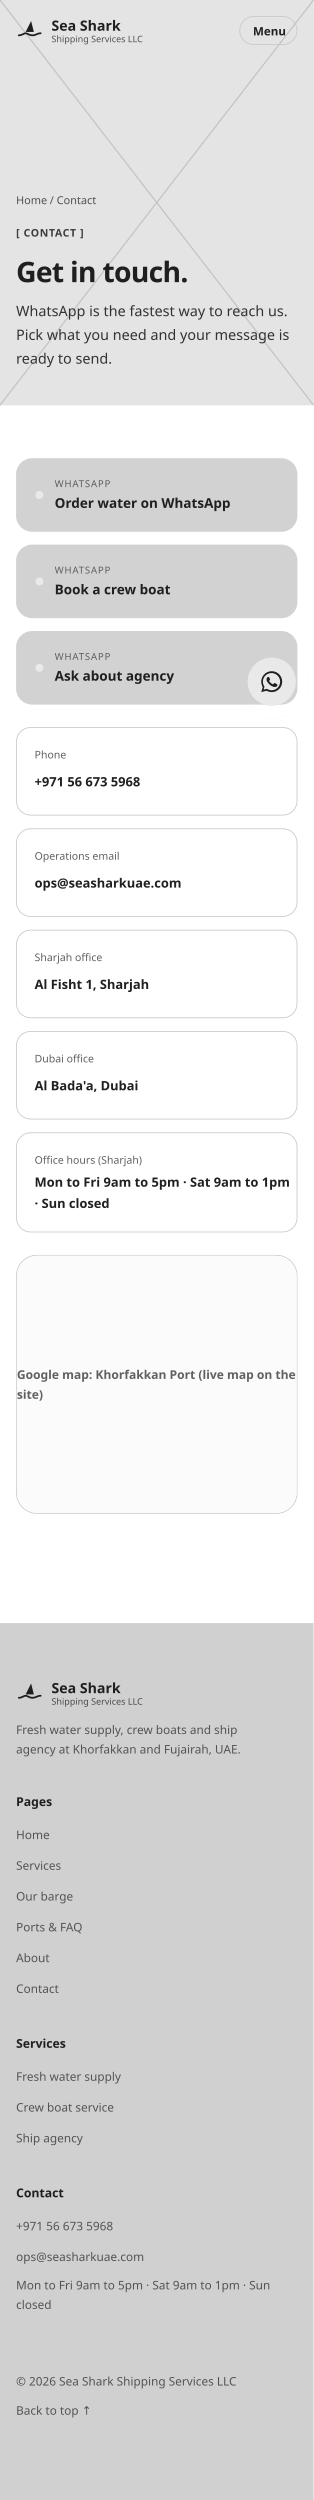
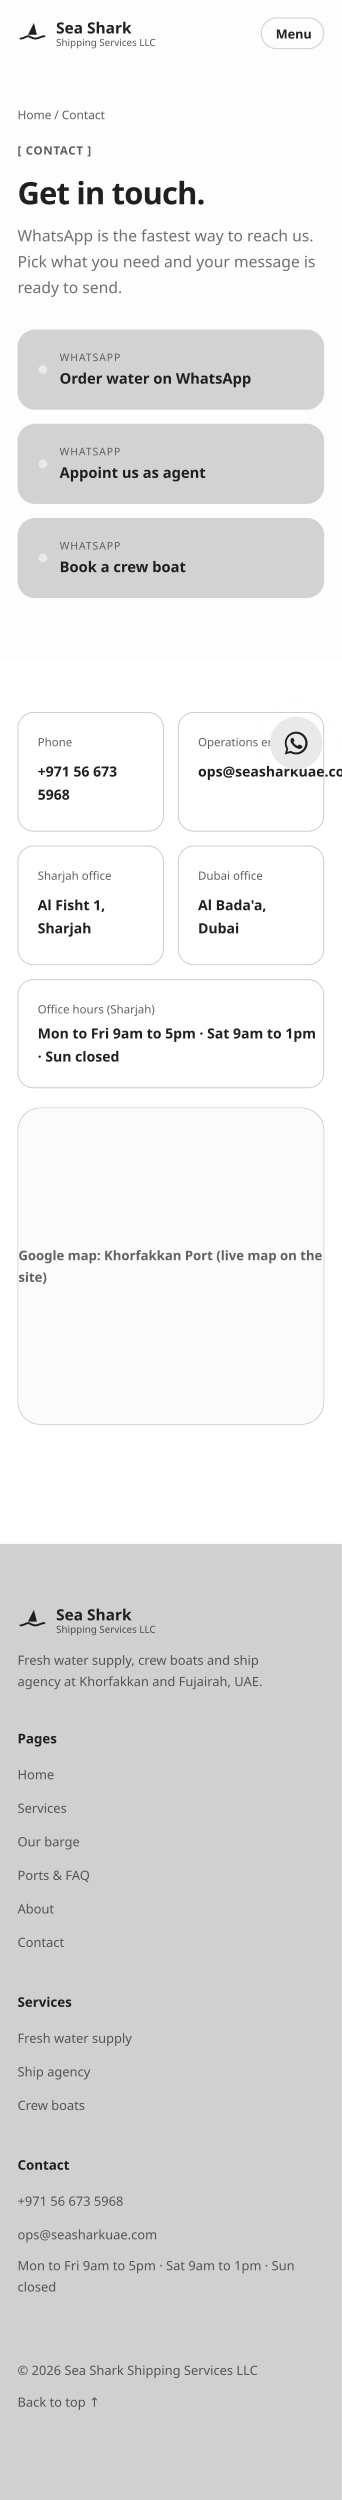
- <svg xmlns="http://www.w3.org/2000/svg" width="390" height="3110" viewBox="0 0 390 3110">
+ <svg xmlns="http://www.w3.org/2000/svg" width="390" height="2853" viewBox="0 0 390 2853">
  <defs />
-   <rect x="0" y="0" width="390" height="3110" fill="#ffffff" />
-   <rect x="0" y="0" width="390" height="3110.1" fill="#ffffff" />
-   <rect x="0" y="0" width="390" height="504" fill="#d4d4d4" />
-   <rect x="0" y="0" width="390" height="504" fill="#e4e4e4" />
-   <line x1="0" y1="0" x2="390" y2="504" stroke="#c2c2c2" stroke-width="1.5" />
-   <line x1="390" y1="0" x2="0" y2="504" stroke="#c2c2c2" stroke-width="1.5" />
-   <text x="20" y="253.9" font-family="Plus Jakarta Sans" font-size="13.6" font-weight="400" fill="#1f1f1f" fill-opacity="0.75">Home</text>
-   <text x="61.9" y="253.9" font-family="Plus Jakarta Sans" font-size="13.6" font-weight="400" fill="#1f1f1f" fill-opacity="0.75">/ Contact</text>
-   <text x="20" y="294.3" font-family="Plus Jakarta Sans" font-size="13.1" font-weight="600" letter-spacing="0.8" fill="#1f1f1f" fill-opacity="0.85">[ CONTACT ]</text>
-   <text x="20" y="351" font-family="Plus Jakarta Sans" font-size="35.2" font-weight="600" letter-spacing="-0.9" fill="#1f1f1f">Get in touch.</text>
-   <text x="20" y="393.3" font-family="Plus Jakarta Sans" font-size="17.9" font-weight="400" fill="#1f1f1f" fill-opacity="0.9">WhatsApp is the fastest way to reach us.</text>
-   <text x="20" y="422.9" font-family="Plus Jakarta Sans" font-size="17.9" font-weight="400" fill="#1f1f1f" fill-opacity="0.9">Pick what you need and your message is</text>
-   <text x="20" y="452.4" font-family="Plus Jakarta Sans" font-size="17.9" font-weight="400" fill="#1f1f1f" fill-opacity="0.9">ready to send.</text>
-   <rect x="20" y="570" width="350" height="91.5" rx="20" fill="#d2d2d2" />
-   <rect x="44" y="610.8" width="10" height="10" rx="5" fill="#e9e9e9" />
-   <text x="68" y="631.8" font-family="Plus Jakarta Sans" font-size="16.8" font-weight="600" fill="#1f1f1f">Order water on WhatsApp</text>
-   <text x="68" y="606" font-family="Plus Jakarta Sans" font-size="12" font-weight="500" letter-spacing="1" fill="#1f1f1f" fill-opacity="0.65">WHATSAPP</text>
-   <rect x="20" y="677.5" width="350" height="91.5" rx="20" fill="#d2d2d2" />
-   <rect x="44" y="718.3" width="10" height="10" rx="5" fill="#e9e9e9" />
-   <text x="68" y="739.3" font-family="Plus Jakarta Sans" font-size="16.8" font-weight="600" fill="#1f1f1f">Book a crew boat</text>
-   <text x="68" y="713.5" font-family="Plus Jakarta Sans" font-size="12" font-weight="500" letter-spacing="1" fill="#1f1f1f" fill-opacity="0.65">WHATSAPP</text>
-   <rect x="20" y="785" width="350" height="91.5" rx="20" fill="#d2d2d2" />
-   <rect x="44" y="825.8" width="10" height="10" rx="5" fill="#e9e9e9" />
-   <text x="68" y="846.8" font-family="Plus Jakarta Sans" font-size="16.8" font-weight="600" fill="#1f1f1f">Ask about agency</text>
-   <text x="68" y="821" font-family="Plus Jakarta Sans" font-size="12" font-weight="500" letter-spacing="1" fill="#1f1f1f" fill-opacity="0.65">WHATSAPP</text>
-   <rect x="20.5" y="905" width="349" height="109" rx="17.5" fill="none" stroke="#c7c7c7" stroke-width="1" />
-   <text x="43" y="943.5" font-family="Plus Jakarta Sans" font-size="13.1" font-weight="400" fill="#606060">Phone</text>
-   <text x="43" y="978.2" font-family="Plus Jakarta Sans" font-size="16" font-weight="600" fill="#202020">+971 56 673 5968</text>
-   <rect x="20.5" y="1031" width="349" height="109" rx="17.5" fill="none" stroke="#c7c7c7" stroke-width="1" />
-   <text x="43" y="1069.5" font-family="Plus Jakarta Sans" font-size="13.1" font-weight="400" fill="#606060">Operations email</text>
-   <text x="43" y="1104.2" font-family="Plus Jakarta Sans" font-size="16" font-weight="600" fill="#202020">ops@seasharkuae.com</text>
-   <rect x="20.5" y="1157.1" width="349" height="109" rx="17.5" fill="none" stroke="#c7c7c7" stroke-width="1" />
-   <text x="43" y="1195.6" font-family="Plus Jakarta Sans" font-size="13.1" font-weight="400" fill="#606060">Sharjah office</text>
-   <text x="43" y="1230.3" font-family="Plus Jakarta Sans" font-size="16" font-weight="600" fill="#202020">Al Fisht 1, Sharjah</text>
-   <rect x="20.5" y="1283.1" width="349" height="109" rx="17.5" fill="none" stroke="#c7c7c7" stroke-width="1" />
-   <text x="43" y="1321.6" font-family="Plus Jakarta Sans" font-size="13.1" font-weight="400" fill="#606060">Dubai office</text>
-   <text x="43" y="1356.3" font-family="Plus Jakarta Sans" font-size="16" font-weight="600" fill="#202020">Al Bada'a, Dubai</text>
-   <rect x="20.5" y="1409.2" width="349" height="123.4" rx="17.5" fill="none" stroke="#c7c7c7" stroke-width="1" />
-   <text x="43" y="1447.7" font-family="Plus Jakarta Sans" font-size="13.1" font-weight="400" fill="#606060">Office hours (Sharjah)</text>
-   <text x="43" y="1476.3" font-family="Plus Jakarta Sans" font-size="16" font-weight="600" fill="#202020">Mon to Fri 9am to 5pm · Sat 9am to 1pm</text>
-   <text x="43" y="1502.7" font-family="Plus Jakarta Sans" font-size="16" font-weight="600" fill="#202020">· Sun closed</text>
-   <rect x="20.5" y="1561.6" width="349" height="321" rx="25.5" fill="none" stroke="#c7c7c7" stroke-width="1" />
-   <rect x="21" y="1562.1" width="348" height="320" rx="26" fill="#fbfbfb" />
-   <text x="21" y="1715.4" font-family="Plus Jakarta Sans" font-size="15" font-weight="600" fill="#606060">Google map: Khorfakkan Port (live map on the</text>
-   <text x="21" y="1740.1" font-family="Plus Jakarta Sans" font-size="15" font-weight="600" fill="#606060">site)</text>
-   <rect x="0" y="2019.1" width="390" height="1091" fill="#d0d0d0" />
-   <rect x="20" y="2924.6" width="350" height="1" fill="#c7c7c7" fill-opacity="0.12" />
-   <svg x="20" y="2089.1" width="34" height="34" viewBox="0 0 40 40">
+   <rect x="0" y="0" width="390" height="2853" fill="#ffffff" />
+   <rect x="0" y="0" width="390" height="2852.9" fill="#ffffff" />
+   <rect x="0" y="0" width="390" height="752.6" fill="#fdfdfd" />
+   <text x="20" y="136" font-family="Plus Jakarta Sans" font-size="13.6" font-weight="400" fill="#606060">Home</text>
+   <text x="61.9" y="136" font-family="Plus Jakarta Sans" font-size="13.6" font-weight="400" fill="#606060">/ Contact</text>
+   <text x="20" y="176.4" font-family="Plus Jakarta Sans" font-size="13.1" font-weight="600" letter-spacing="0.8" fill="#5c5c5c">[ CONTACT ]</text>
+   <text x="20" y="233.1" font-family="Plus Jakarta Sans" font-size="35.2" font-weight="600" letter-spacing="-0.9" fill="#202020">Get in touch.</text>
+   <text x="20" y="275.4" font-family="Plus Jakarta Sans" font-size="17.9" font-weight="400" fill="#606060" fill-opacity="0.9">WhatsApp is the fastest way to reach us.</text>
+   <text x="20" y="305" font-family="Plus Jakarta Sans" font-size="17.9" font-weight="400" fill="#606060" fill-opacity="0.9">Pick what you need and your message is</text>
+   <text x="20" y="334.5" font-family="Plus Jakarta Sans" font-size="17.9" font-weight="400" fill="#606060" fill-opacity="0.9">ready to send.</text>
+   <rect x="20" y="376.1" width="350" height="91.5" rx="20" fill="#d2d2d2" />
+   <rect x="44" y="416.8" width="10" height="10" rx="5" fill="#e9e9e9" />
+   <text x="68" y="437.9" font-family="Plus Jakarta Sans" font-size="16.8" font-weight="600" fill="#1f1f1f">Order water on WhatsApp</text>
+   <text x="68" y="412.1" font-family="Plus Jakarta Sans" font-size="12" font-weight="500" letter-spacing="1" fill="#1f1f1f" fill-opacity="0.65">WHATSAPP</text>
+   <rect x="20" y="483.6" width="350" height="91.5" rx="20" fill="#d2d2d2" />
+   <rect x="44" y="524.3" width="10" height="10" rx="5" fill="#e9e9e9" />
+   <text x="68" y="545.4" font-family="Plus Jakarta Sans" font-size="16.8" font-weight="600" fill="#1f1f1f">Appoint us as agent</text>
+   <text x="68" y="519.6" font-family="Plus Jakarta Sans" font-size="12" font-weight="500" letter-spacing="1" fill="#1f1f1f" fill-opacity="0.65">WHATSAPP</text>
+   <rect x="20" y="591.1" width="350" height="91.5" rx="20" fill="#d2d2d2" />
+   <rect x="44" y="631.8" width="10" height="10" rx="5" fill="#e9e9e9" />
+   <text x="68" y="652.9" font-family="Plus Jakarta Sans" font-size="16.8" font-weight="600" fill="#1f1f1f">Book a crew boat</text>
+   <text x="68" y="627.1" font-family="Plus Jakarta Sans" font-size="12" font-weight="500" letter-spacing="1" fill="#1f1f1f" fill-opacity="0.65">WHATSAPP</text>
+   <rect x="20.5" y="813.1" width="166" height="135.4" rx="17.5" fill="none" stroke="#c7c7c7" stroke-width="1" />
+   <text x="43" y="851.6" font-family="Plus Jakarta Sans" font-size="13.1" font-weight="400" fill="#606060">Phone</text>
+   <text x="43" y="886.2" font-family="Plus Jakarta Sans" font-size="16" font-weight="600" fill="#202020">+971 56 673</text>
+   <text x="43" y="912.6" font-family="Plus Jakarta Sans" font-size="16" font-weight="600" fill="#202020">5968</text>
+   <rect x="203.5" y="813.1" width="166" height="135.4" rx="17.5" fill="none" stroke="#c7c7c7" stroke-width="1" />
+   <text x="226" y="851.6" font-family="Plus Jakarta Sans" font-size="13.1" font-weight="400" fill="#606060">Operations email</text>
+   <text x="226" y="886.2" font-family="Plus Jakarta Sans" font-size="16" font-weight="600" fill="#202020">ops@seasharkuae.com</text>
+   <rect x="20.5" y="965.5" width="166" height="135.4" rx="17.5" fill="none" stroke="#c7c7c7" stroke-width="1" />
+   <text x="43" y="1004" font-family="Plus Jakarta Sans" font-size="13.1" font-weight="400" fill="#606060">Sharjah office</text>
+   <text x="43" y="1038.7" font-family="Plus Jakarta Sans" font-size="16" font-weight="600" fill="#202020">Al Fisht 1,</text>
+   <text x="43" y="1065.1" font-family="Plus Jakarta Sans" font-size="16" font-weight="600" fill="#202020">Sharjah</text>
+   <rect x="203.5" y="965.5" width="166" height="135.4" rx="17.5" fill="none" stroke="#c7c7c7" stroke-width="1" />
+   <text x="226" y="1004" font-family="Plus Jakarta Sans" font-size="13.1" font-weight="400" fill="#606060">Dubai office</text>
+   <text x="226" y="1038.7" font-family="Plus Jakarta Sans" font-size="16" font-weight="600" fill="#202020">Al Bada'a,</text>
+   <text x="226" y="1065.1" font-family="Plus Jakarta Sans" font-size="16" font-weight="600" fill="#202020">Dubai</text>
+   <rect x="20.5" y="1118" width="349" height="123.4" rx="17.5" fill="none" stroke="#c7c7c7" stroke-width="1" />
+   <text x="43" y="1156.5" font-family="Plus Jakarta Sans" font-size="13.1" font-weight="400" fill="#606060">Office hours (Sharjah)</text>
+   <text x="43" y="1185.1" font-family="Plus Jakarta Sans" font-size="16" font-weight="600" fill="#202020">Mon to Fri 9am to 5pm · Sat 9am to 1pm</text>
+   <text x="43" y="1211.5" font-family="Plus Jakarta Sans" font-size="16" font-weight="600" fill="#202020">· Sun closed</text>
+   <rect x="20.5" y="1264.4" width="349" height="361" rx="25.5" fill="none" stroke="#c7c7c7" stroke-width="1" />
+   <rect x="21" y="1264.9" width="348" height="360" rx="26" fill="#fbfbfb" />
+   <text x="21" y="1438.1" font-family="Plus Jakarta Sans" font-size="15" font-weight="600" fill="#606060">Google map: Khorfakkan Port (live map on the</text>
+   <text x="21" y="1462.9" font-family="Plus Jakarta Sans" font-size="15" font-weight="600" fill="#606060">site)</text>
+   <rect x="0" y="1761.9" width="390" height="1091" fill="#d0d0d0" />
+   <rect x="20" y="2667.3" width="350" height="1" fill="#c7c7c7" fill-opacity="0.12" />
+   <svg x="20" y="1831.9" width="34" height="34" viewBox="0 0 40 40">
    <path d="M4 27c5 0 7-3 10-3s5 3 10 3 7-3 12-3" fill="none" stroke="#1f1f1f" stroke-width="2.6" stroke-linecap="round" />
    <path d="M14 22 22 6l4 16z" fill="#1f1f1f" />
  </svg>
-   <text x="64" y="2106.3" font-family="Plus Jakarta Sans" font-size="17.6" font-weight="700" fill="#1f1f1f">Sea Shark</text>
-   <text x="64" y="2120.6" font-family="Plus Jakarta Sans" font-size="11.2" font-weight="500" fill="#1f1f1f" fill-opacity="0.75">Shipping Services LLC</text>
-   <text x="20" y="2157.1" font-family="Plus Jakarta Sans" font-size="14.7" font-weight="400" fill="#1f1f1f" fill-opacity="0.7">Fresh water supply, crew boats and ship</text>
-   <text x="20" y="2181.4" font-family="Plus Jakarta Sans" font-size="14.7" font-weight="400" fill="#1f1f1f" fill-opacity="0.7">agency at Khorfakkan and Fujairah, UAE.</text>
-   <text x="20" y="2246.7" font-family="Plus Jakarta Sans" font-size="15.2" font-weight="700" fill="#1f1f1f">Pages</text>
-   <text x="20" y="2287.8" font-family="Plus Jakarta Sans" font-size="14.7" font-weight="400" fill="#1f1f1f" fill-opacity="0.7">Home</text>
-   <text x="20" y="2326" font-family="Plus Jakarta Sans" font-size="14.7" font-weight="400" fill="#1f1f1f" fill-opacity="0.7">Services</text>
-   <text x="20" y="2364.3" font-family="Plus Jakarta Sans" font-size="14.7" font-weight="400" fill="#1f1f1f" fill-opacity="0.7">Our barge</text>
-   <text x="20" y="2402.6" font-family="Plus Jakarta Sans" font-size="14.7" font-weight="400" fill="#1f1f1f" fill-opacity="0.7">Ports &amp; FAQ</text>
-   <text x="20" y="2440.9" font-family="Plus Jakarta Sans" font-size="14.7" font-weight="400" fill="#1f1f1f" fill-opacity="0.7">About</text>
-   <text x="20" y="2479.2" font-family="Plus Jakarta Sans" font-size="14.7" font-weight="400" fill="#1f1f1f" fill-opacity="0.7">Contact</text>
-   <text x="20" y="2547.5" font-family="Plus Jakarta Sans" font-size="15.2" font-weight="700" fill="#1f1f1f">Services</text>
-   <text x="20" y="2588.5" font-family="Plus Jakarta Sans" font-size="14.7" font-weight="400" fill="#1f1f1f" fill-opacity="0.7">Fresh water supply</text>
-   <text x="20" y="2626.8" font-family="Plus Jakarta Sans" font-size="14.7" font-weight="400" fill="#1f1f1f" fill-opacity="0.7">Crew boat service</text>
-   <text x="20" y="2665.1" font-family="Plus Jakarta Sans" font-size="14.7" font-weight="400" fill="#1f1f1f" fill-opacity="0.7">Ship agency</text>
-   <text x="20" y="2733.4" font-family="Plus Jakarta Sans" font-size="15.2" font-weight="700" fill="#1f1f1f">Contact</text>
-   <text x="20" y="2774.5" font-family="Plus Jakarta Sans" font-size="14.7" font-weight="400" fill="#1f1f1f" fill-opacity="0.7">+971 56 673 5968</text>
-   <text x="20" y="2812.7" font-family="Plus Jakarta Sans" font-size="14.7" font-weight="400" fill="#1f1f1f" fill-opacity="0.7">ops@seasharkuae.com</text>
-   <text x="20" y="2848" font-family="Plus Jakarta Sans" font-size="14.7" font-weight="400" fill="#1f1f1f" fill-opacity="0.7">Mon to Fri 9am to 5pm · Sat 9am to 1pm · Sun</text>
-   <text x="20" y="2872.3" font-family="Plus Jakarta Sans" font-size="14.7" font-weight="400" fill="#1f1f1f" fill-opacity="0.7">closed</text>
-   <text x="20" y="2967.6" font-family="Plus Jakarta Sans" font-size="14.7" font-weight="400" fill="#1f1f1f" fill-opacity="0.7">© 2026 Sea Shark Shipping Services LLC</text>
-   <text x="20" y="3003.9" font-family="Plus Jakarta Sans" font-size="14.7" font-weight="400" fill="#1f1f1f" fill-opacity="0.7">Back to top ↑</text>
+   <text x="64" y="1849.1" font-family="Plus Jakarta Sans" font-size="17.6" font-weight="700" fill="#1f1f1f">Sea Shark</text>
+   <text x="64" y="1863.4" font-family="Plus Jakarta Sans" font-size="11.2" font-weight="500" fill="#1f1f1f" fill-opacity="0.75">Shipping Services LLC</text>
+   <text x="20" y="1899.9" font-family="Plus Jakarta Sans" font-size="14.7" font-weight="400" fill="#1f1f1f" fill-opacity="0.7">Fresh water supply, crew boats and ship</text>
+   <text x="20" y="1924.2" font-family="Plus Jakarta Sans" font-size="14.7" font-weight="400" fill="#1f1f1f" fill-opacity="0.7">agency at Khorfakkan and Fujairah, UAE.</text>
+   <text x="20" y="1989.5" font-family="Plus Jakarta Sans" font-size="15.2" font-weight="700" fill="#1f1f1f">Pages</text>
+   <text x="20" y="2030.5" font-family="Plus Jakarta Sans" font-size="14.7" font-weight="400" fill="#1f1f1f" fill-opacity="0.7">Home</text>
+   <text x="20" y="2068.8" font-family="Plus Jakarta Sans" font-size="14.7" font-weight="400" fill="#1f1f1f" fill-opacity="0.7">Services</text>
+   <text x="20" y="2107.1" font-family="Plus Jakarta Sans" font-size="14.7" font-weight="400" fill="#1f1f1f" fill-opacity="0.7">Our barge</text>
+   <text x="20" y="2145.4" font-family="Plus Jakarta Sans" font-size="14.7" font-weight="400" fill="#1f1f1f" fill-opacity="0.7">Ports &amp; FAQ</text>
+   <text x="20" y="2183.7" font-family="Plus Jakarta Sans" font-size="14.7" font-weight="400" fill="#1f1f1f" fill-opacity="0.7">About</text>
+   <text x="20" y="2221.9" font-family="Plus Jakarta Sans" font-size="14.7" font-weight="400" fill="#1f1f1f" fill-opacity="0.7">Contact</text>
+   <text x="20" y="2290.2" font-family="Plus Jakarta Sans" font-size="15.2" font-weight="700" fill="#1f1f1f">Services</text>
+   <text x="20" y="2331.3" font-family="Plus Jakarta Sans" font-size="14.7" font-weight="400" fill="#1f1f1f" fill-opacity="0.7">Fresh water supply</text>
+   <text x="20" y="2369.6" font-family="Plus Jakarta Sans" font-size="14.7" font-weight="400" fill="#1f1f1f" fill-opacity="0.7">Ship agency</text>
+   <text x="20" y="2407.9" font-family="Plus Jakarta Sans" font-size="14.7" font-weight="400" fill="#1f1f1f" fill-opacity="0.7">Crew boats</text>
+   <text x="20" y="2476.1" font-family="Plus Jakarta Sans" font-size="15.2" font-weight="700" fill="#1f1f1f">Contact</text>
+   <text x="20" y="2517.2" font-family="Plus Jakarta Sans" font-size="14.7" font-weight="400" fill="#1f1f1f" fill-opacity="0.7">+971 56 673 5968</text>
+   <text x="20" y="2555.5" font-family="Plus Jakarta Sans" font-size="14.7" font-weight="400" fill="#1f1f1f" fill-opacity="0.7">ops@seasharkuae.com</text>
+   <text x="20" y="2590.8" font-family="Plus Jakarta Sans" font-size="14.7" font-weight="400" fill="#1f1f1f" fill-opacity="0.7">Mon to Fri 9am to 5pm · Sat 9am to 1pm · Sun</text>
+   <text x="20" y="2615.1" font-family="Plus Jakarta Sans" font-size="14.7" font-weight="400" fill="#1f1f1f" fill-opacity="0.7">closed</text>
+   <text x="20" y="2710.3" font-family="Plus Jakarta Sans" font-size="14.7" font-weight="400" fill="#1f1f1f" fill-opacity="0.7">© 2026 Sea Shark Shipping Services LLC</text>
+   <text x="20" y="2746.6" font-family="Plus Jakarta Sans" font-size="14.7" font-weight="400" fill="#1f1f1f" fill-opacity="0.7">Back to top ↑</text>
  <svg x="20" y="21" width="34" height="34" viewBox="0 0 40 40">
-     <path d="M4 27c5 0 7-3 10-3s5 3 10 3 7-3 12-3" fill="none" stroke="#1f1f1f" stroke-width="2.6" stroke-linecap="round" />
-     <path d="M14 22 22 6l4 16z" fill="#1f1f1f" />
+     <path d="M4 27c5 0 7-3 10-3s5 3 10 3 7-3 12-3" fill="none" stroke="#202020" stroke-width="2.6" stroke-linecap="round" />
+     <path d="M14 22 22 6l4 16z" fill="#202020" />
  </svg>
-   <text x="64" y="38.2" font-family="Plus Jakarta Sans" font-size="17.6" font-weight="700" fill="#1f1f1f">Sea Shark</text>
-   <text x="64" y="52.5" font-family="Plus Jakarta Sans" font-size="11.2" font-weight="500" fill="#1f1f1f" fill-opacity="0.75">Shipping Services LLC</text>
+   <text x="64" y="38.2" font-family="Plus Jakarta Sans" font-size="17.6" font-weight="700" fill="#202020">Sea Shark</text>
+   <text x="64" y="52.5" font-family="Plus Jakarta Sans" font-size="11.2" font-weight="500" fill="#202020" fill-opacity="0.75">Shipping Services LLC</text>
  <rect x="298.2" y="20.5" width="71.3" height="35" rx="17.5" fill="none" stroke="#c7c7c7" stroke-width="1" />
-   <text x="314.7" y="44" font-family="Plus Jakarta Sans" font-size="14.4" font-weight="600" fill="#1f1f1f">Menu</text>
+   <text x="314.7" y="44" font-family="Plus Jakarta Sans" font-size="14.4" font-weight="600" fill="#202020">Menu</text>
  <rect x="308" y="818" width="60" height="60" rx="30" fill="#e9e9e9" />
  <rect x="291.9" y="801.9" width="92.1" height="92.1" rx="46.1" fill="none" stroke="#c7c7c7" stroke-width="2" stroke-opacity="0.041" />
  <svg x="322" y="832" width="32" height="32" viewBox="0 0 32 32">
    <path fill="#1f1f1f" d="M16 3a13 13 0 0 0-11.2 19.6L3 29l6.6-1.7A13 13 0 1 0 16 3zm0 23.7c-2 0-4-.6-5.7-1.6l-.4-.2-3.9 1 1-3.8-.3-.4A10.7 10.7 0 1 1 16 26.7zm5.9-8c-.3-.2-1.9-1-2.2-1s-.5-.2-.7.2-.8 1-1 1.2-.4.2-.7 0a8.8 8.8 0 0 1-4.4-3.8c-.3-.6.3-.5 1-1.7.1-.2 0-.4 0-.6l-1-2.4c-.3-.6-.5-.5-.7-.5h-.6c-.2 0-.6.1-.9.4s-1.2 1.1-1.2 2.8 1.2 3.3 1.4 3.5 2.4 3.6 5.8 5c2.1.9 3 1 4 .8.7-.1 1.9-.8 2.2-1.5s.3-1.3.2-1.5-.3-.2-.6-.4z" />
  </svg>
</svg>
